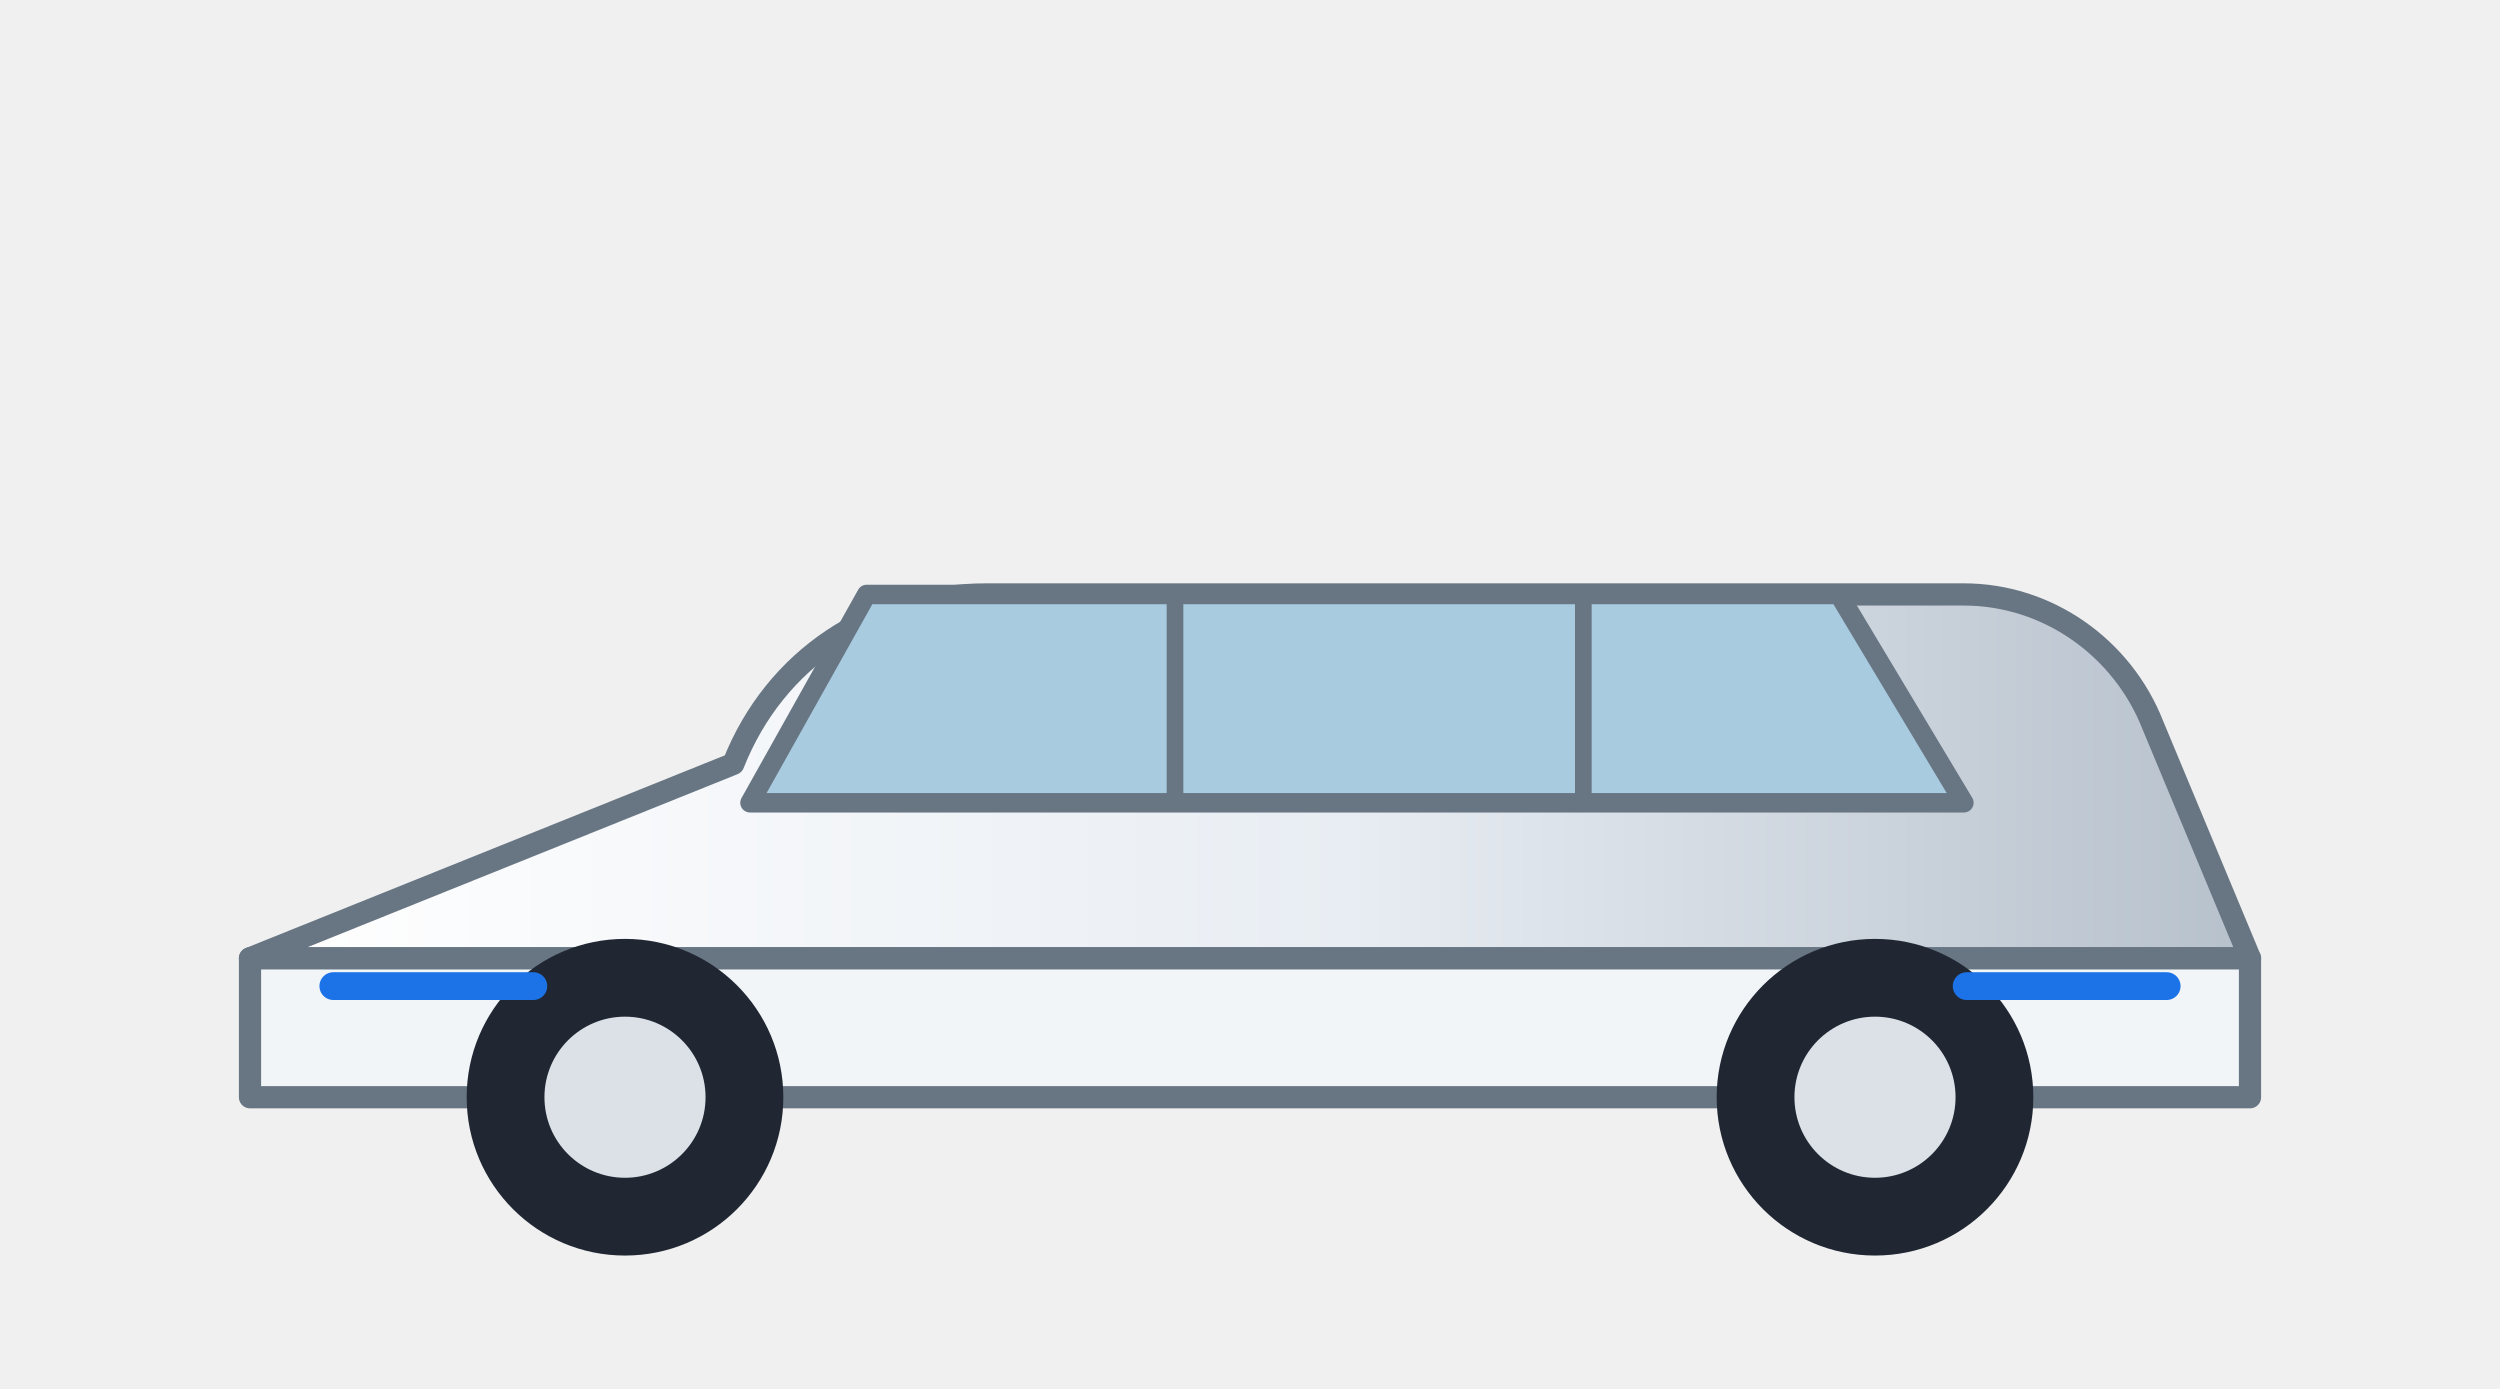
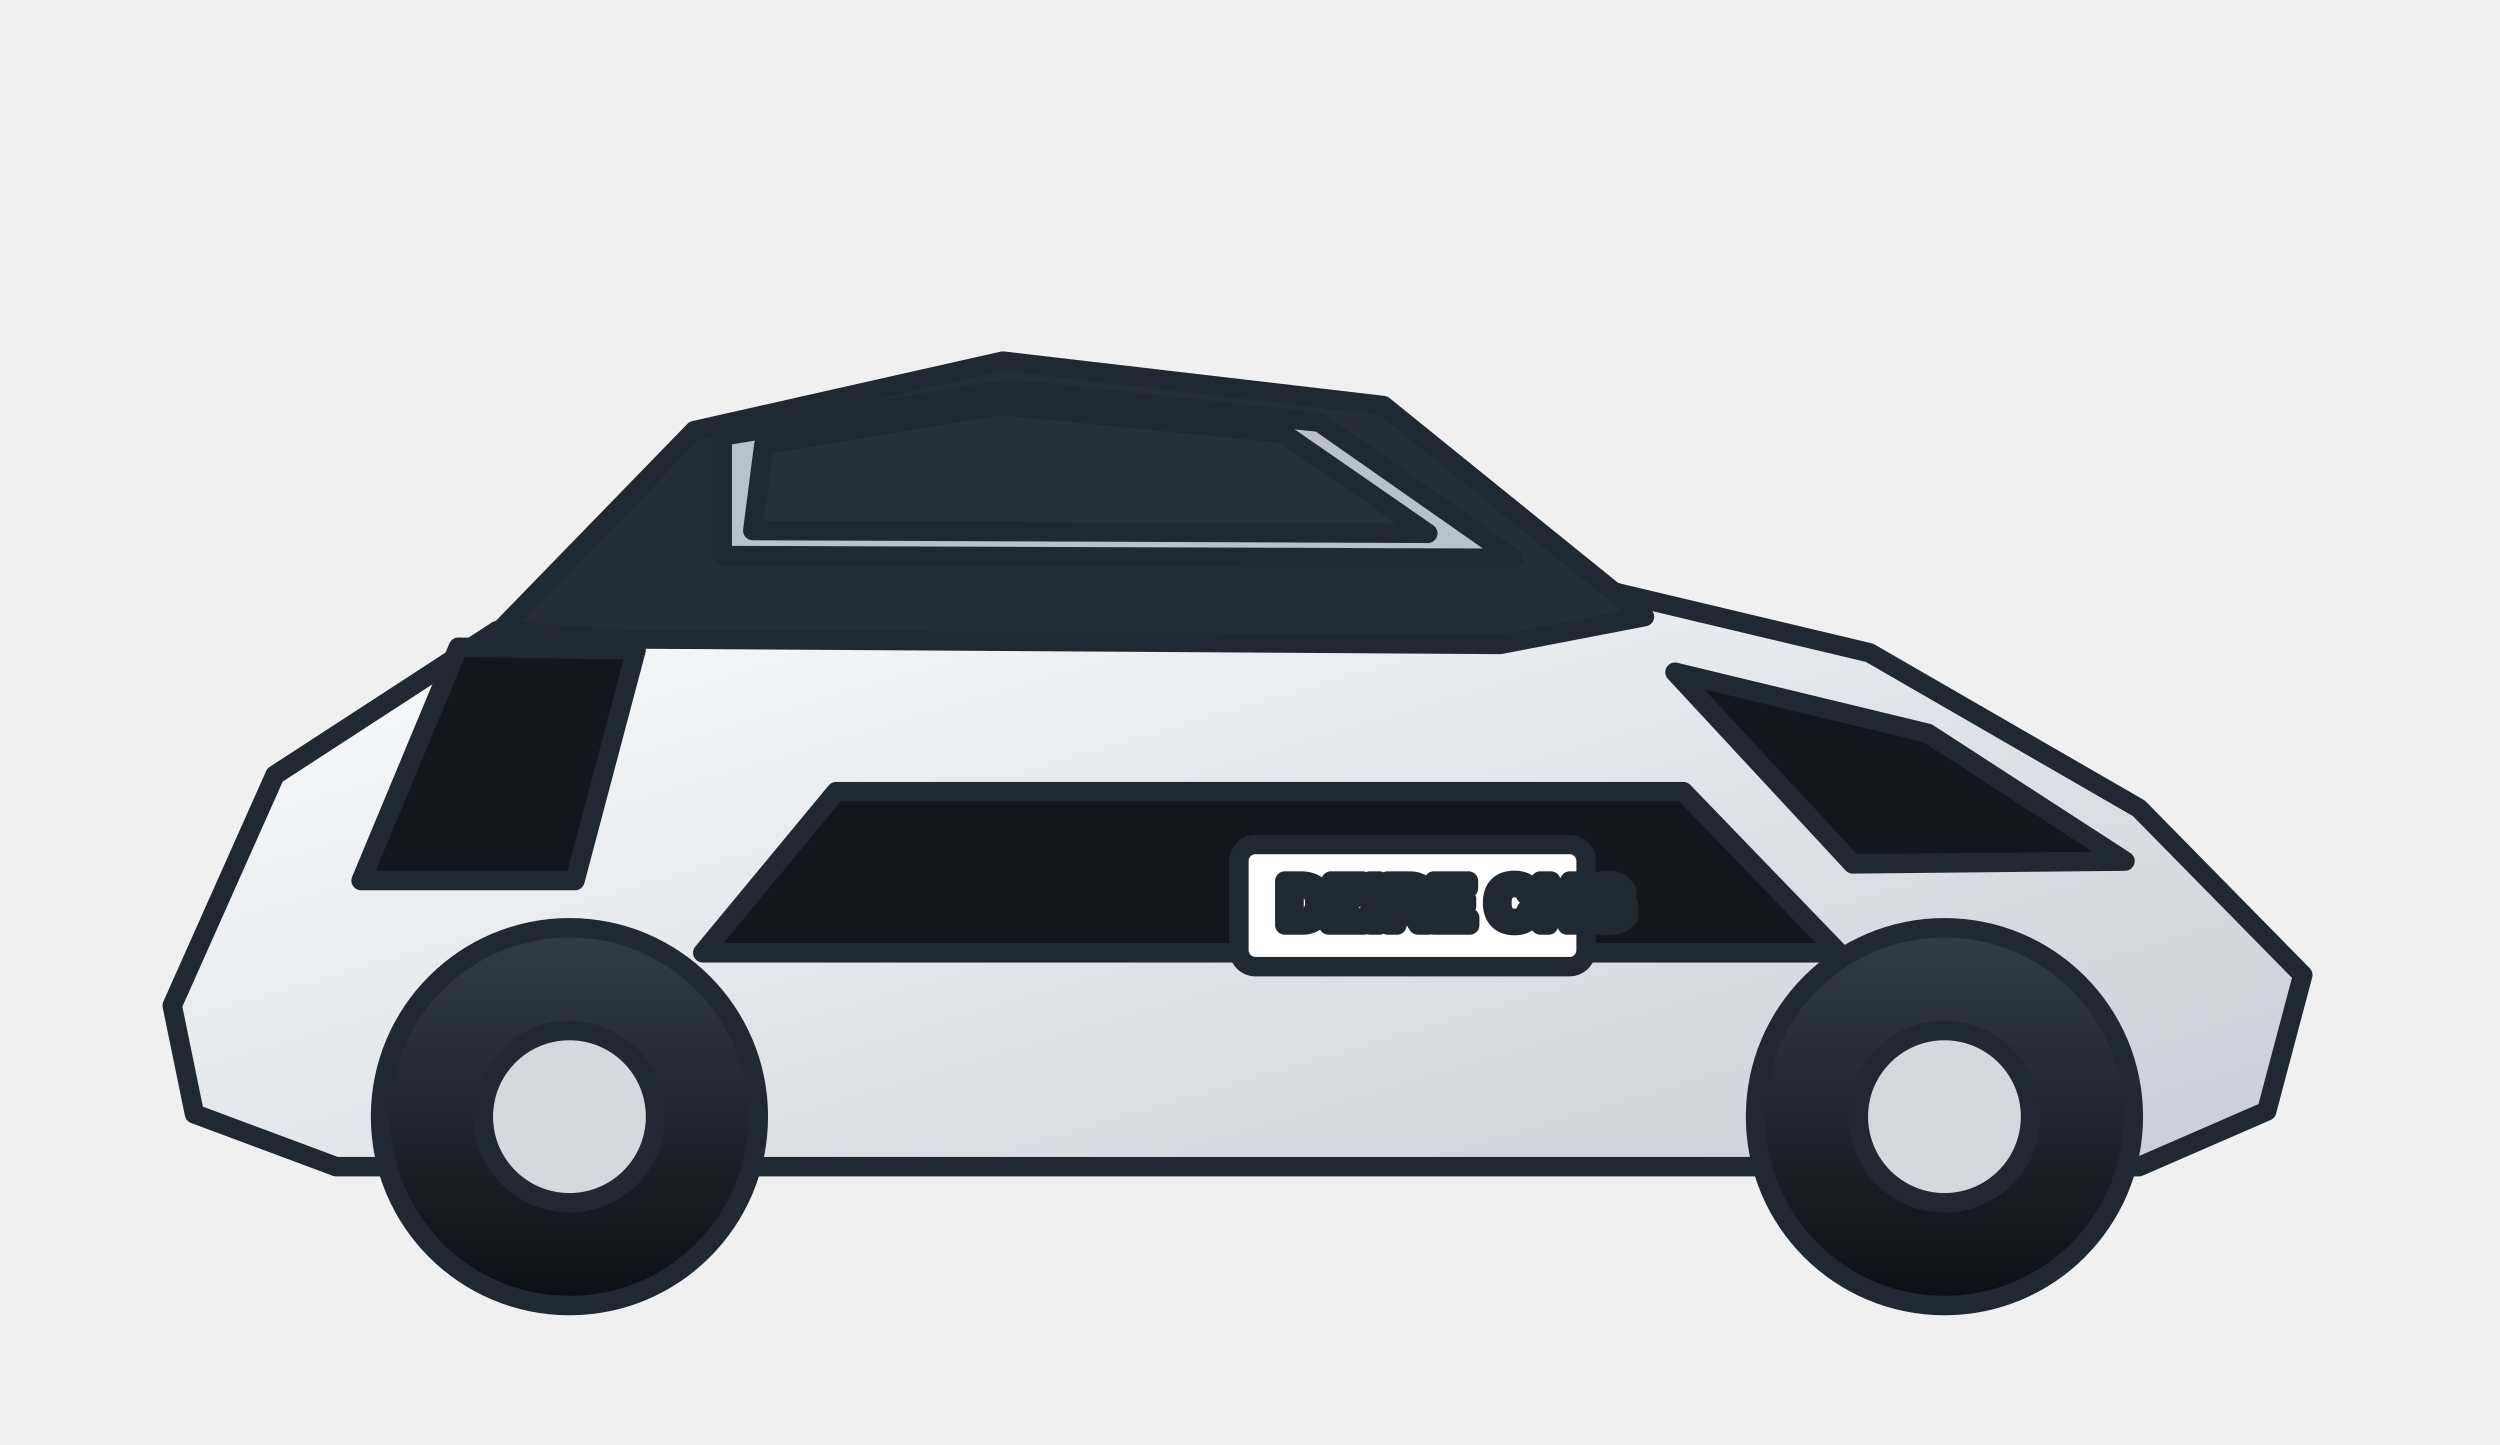
- <svg xmlns="http://www.w3.org/2000/svg" viewBox="0 0 900 500">
+ <svg xmlns="http://www.w3.org/2000/svg" viewBox="0 0 900 520">
  <defs>
-     <linearGradient id="g" x1="0" x2="1">
+     <linearGradient id="s" x1="0" x2="1" y1="0" y2="1">
      <stop stop-color="#ffffff" />
-       <stop offset=".55" stop-color="#e8edf3" />
-       <stop offset="1" stop-color="#b7c1cc" />
+       <stop offset="1" stop-color="#c7ced6" />
+     </linearGradient>
+     <linearGradient id="k" x1="0" x2="0" y1="0" y2="1">
+       <stop stop-color="#333c46" />
+       <stop offset="1" stop-color="#0a0f14" />
    </linearGradient>
  </defs>
-   <g fill="none" stroke-linecap="round" stroke-linejoin="round">
-     <path d="M90 345h720l-35-84c-11-28-38-47-68-47H355c-41 0-76 23-91 61z" fill="url(#g)" stroke="#687583" stroke-width="8" />
-     <path d="M312 214h350l45 75H270z" fill="#a8cbe0" stroke="#687583" stroke-width="7" />
-     <path d="M423 214v75M570 214v75" stroke="#687583" stroke-width="6" />
-     <path d="M90 345h720v50H90z" fill="#f2f5f8" stroke="#687583" stroke-width="8" />
-     <circle cx="225" cy="395" r="57" fill="#202733" />
-     <circle cx="225" cy="395" r="29" fill="#dbe1e7" />
-     <circle cx="675" cy="395" r="57" fill="#202733" />
-     <circle cx="675" cy="395" r="29" fill="#dbe1e7" />
-     <path d="M120 355h72M708 355h72" stroke="#1c73e8" stroke-width="10" />
+   <g stroke="#202831" stroke-width="7" stroke-linejoin="round">
+     <path fill="url(#s)" d="M62 362 99 279 179 227 309 196 530 201 673 235 770 291 829 351 816 400 770 420 121 420 70 401Z" />
+     <path fill="#252e37" d="m180 227 70-72 111-25 137 16 94 76-52 10-316-2Z" />
+     <path fill="#b9c2ca" d="m260 157 103-17 112 12 70 49-285-1Z" />
+     <path fill="#263039" d="m275 160 86-14 101 10 52 36-243-1Z" />
+     <path fill="#11171c" d="m165 233 64 1-22 83-77 0Z" />
+     <path fill="#11171c" d="m603 242 91 22 71 46-98 1Z" />
+     <circle fill="url(#k)" cx="205" cy="402" r="68" />
+     <circle fill="#d4d9de" cx="205" cy="402" r="31" />
+     <circle fill="url(#k)" cx="700" cy="402" r="68" />
+     <circle fill="#d4d9de" cx="700" cy="402" r="31" />
+     <path fill="#11171c" d="m301 285 305 0 56 58-409 0Z" />
+     <rect fill="#fff" x="446" y="304" width="125" height="44" rx="6" />
+     <text x="461" y="333" font-family="Arial" font-size="23" font-weight="700" fill="#111">DZIRE <tspan fill="#168a3c">CNG</tspan>
+     </text>
  </g>
</svg>
